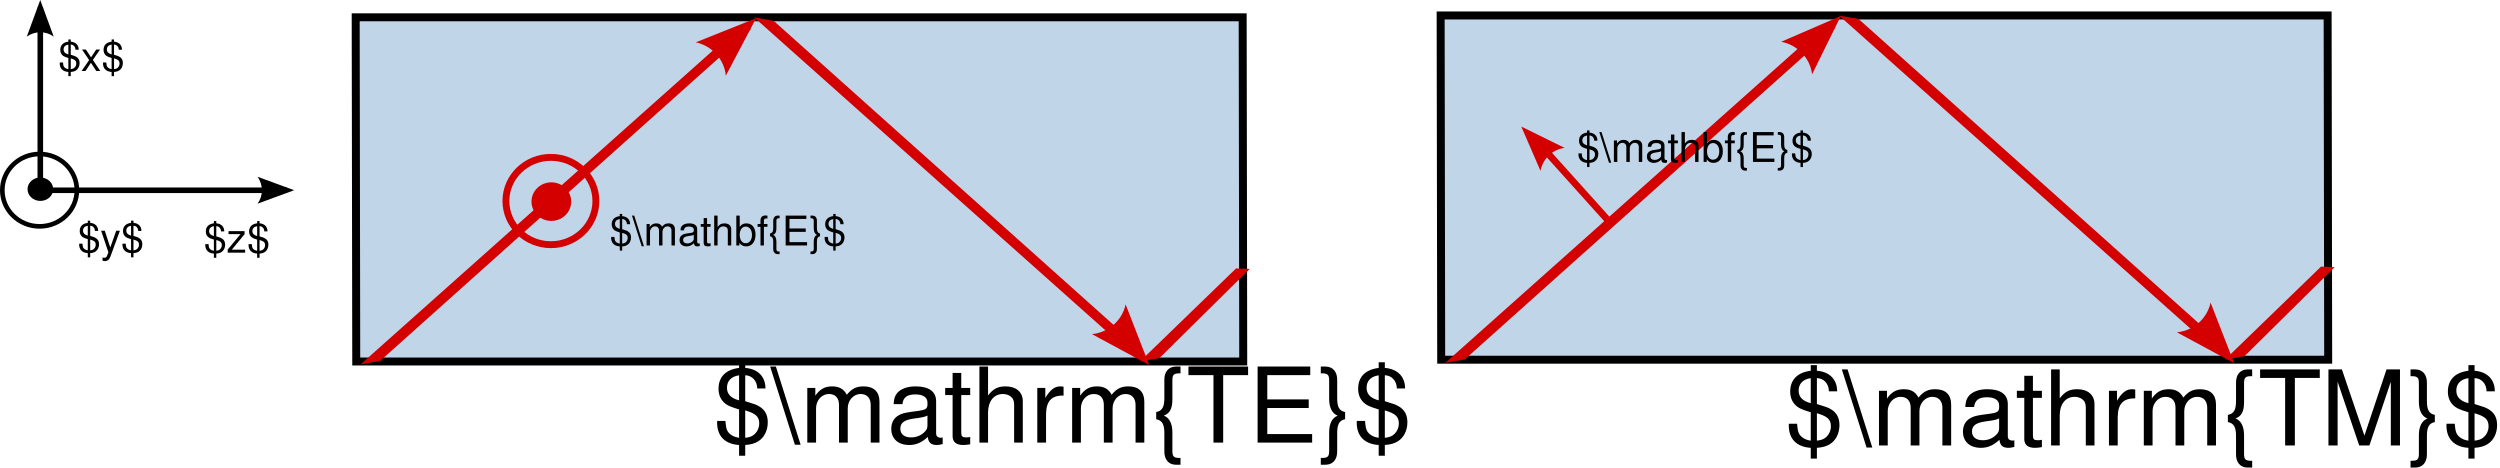
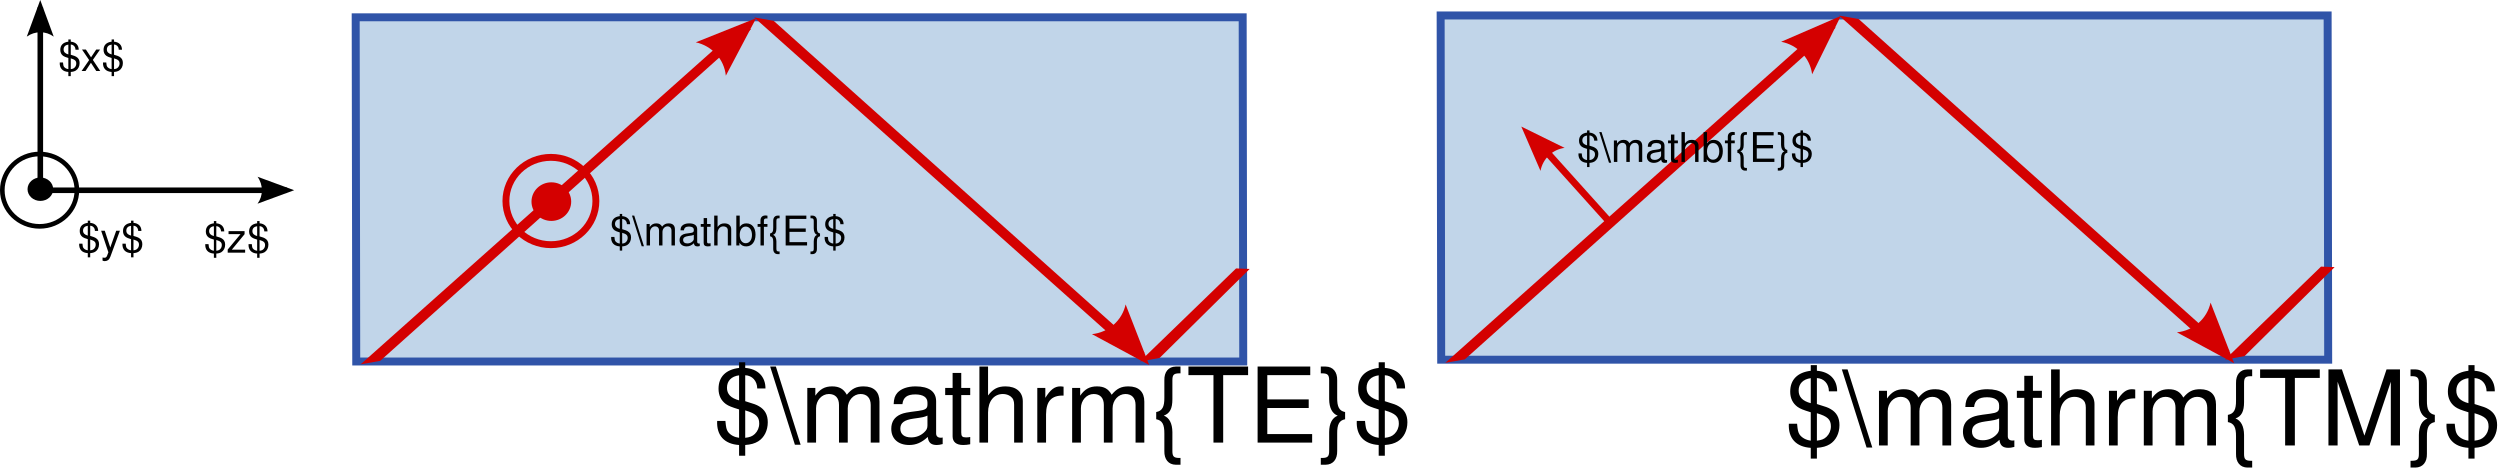
<svg xmlns="http://www.w3.org/2000/svg" xmlns:ns1="http://www.openswatchbook.org/uri/2009/osb" width="1342.185" height="251.022" id="svg2" version="1.1">
  <defs id="defs4">
    <linearGradient id="linearGradient3885">
      <stop id="stop3887" offset="0" style="stop-color:#828282;stop-opacity:1;" />
      <stop style="stop-color:#a3a3a3;stop-opacity:1;" offset="0.25" id="stop3893" />
      <stop style="stop-color:#c1c1c1;stop-opacity:1;" offset="0.5" id="stop3891" />
      <stop id="stop3889" offset="1" style="stop-color:#e0e0e0;stop-opacity:1;" />
    </linearGradient>
    <linearGradient id="linearGradient3875">
      <stop style="stop-color:#9c9c9c;stop-opacity:1;" offset="0" id="stop3877" />
      <stop style="stop-color:#e0e0e0;stop-opacity:1;" offset="1" id="stop3879" />
    </linearGradient>
    <linearGradient id="linearGradient7780" ns1:paint="solid">
      <stop style="stop-color:#afafaf;stop-opacity:1;" offset="0" id="stop7782" />
    </linearGradient>
    <marker orient="auto" refY="0" refX="0" id="Arrow1Mend" style="overflow:visible">
      <path id="path3883" d="M 0,0 5,-5 -12.5,0 5,5 0,0 Z" style="fill-rule:evenodd;stroke:#000000;stroke-width:1pt" transform="matrix(-0.4,0,0,-0.4,-4,0)" />
    </marker>
    <marker orient="auto" refY="0" refX="0" id="Arrow1Mstart" style="overflow:visible">
      <path id="path3880" d="M 0,0 5,-5 -12.5,0 5,5 0,0 Z" style="fill-rule:evenodd;stroke:#000000;stroke-width:1pt" transform="matrix(0.4,0,0,0.4,4,0)" />
    </marker>
    <marker orient="auto" refY="0" refX="0" id="Arrow1Sstart" style="overflow:visible">
      <path id="path3886" d="M 0,0 5,-5 -12.5,0 5,5 0,0 Z" style="fill-rule:evenodd;stroke:#000000;stroke-width:1pt" transform="matrix(0.2,0,0,0.2,1.2,0)" />
    </marker>
    <marker orient="auto" refY="0" refX="0" id="Arrow2Mend" style="overflow:visible">
      <path id="path3999" style="fill-rule:evenodd;stroke-width:0.625;stroke-linejoin:round" d="M 8.719,4.034 -2.207,0.016 8.719,-4.002 c -1.745,2.372 -1.735,5.617 -6e-7,8.035 z" transform="scale(-0.6,-0.6)" />
    </marker>
    <marker orient="auto" refY="0" refX="0" id="Arrow1Mstart-3" style="overflow:visible">
      <path id="path3880-6" d="M 0,0 5,-5 -12.5,0 5,5 0,0 Z" style="fill-rule:evenodd;stroke:#000000;stroke-width:1pt" transform="matrix(0.4,0,0,0.4,4,0)" />
    </marker>
    <marker orient="auto" refY="0" refX="0" id="Arrow1Mend-7" style="overflow:visible">
      <path id="path3883-5" d="M 0,0 5,-5 -12.5,0 5,5 0,0 Z" style="fill-rule:evenodd;stroke:#000000;stroke-width:1pt" transform="matrix(-0.4,0,0,-0.4,-4,0)" />
    </marker>
    <marker orient="auto" refY="0" refX="0" id="Arrow2Mend-3" style="overflow:visible">
      <path id="path3999-6" style="fill-rule:evenodd;stroke-width:0.625;stroke-linejoin:round" d="M 8.719,4.034 -2.207,0.016 8.719,-4.002 c -1.745,2.372 -1.735,5.617 -6e-7,8.035 z" transform="scale(-0.6,-0.6)" />
    </marker>
    <marker orient="auto" refY="0" refX="0" id="Arrow2Mend-35" style="overflow:visible">
      <path id="path3999-62" style="fill-rule:evenodd;stroke-width:0.625;stroke-linejoin:round" d="M 8.719,4.034 -2.207,0.016 8.719,-4.002 c -1.745,2.372 -1.735,5.617 -6e-7,8.035 z" transform="scale(-0.6,-0.6)" />
    </marker>
    <marker orient="auto" refY="0" refX="0" id="Arrow2Mend-2" style="overflow:visible">
      <path id="path3999-7" style="fill-rule:evenodd;stroke-width:0.625;stroke-linejoin:round" d="M 8.719,4.034 -2.207,0.016 8.719,-4.002 c -1.745,2.372 -1.735,5.617 -6e-7,8.035 z" transform="scale(-0.6,-0.6)" />
    </marker>
    <marker orient="auto" refY="0" refX="0" id="Arrow1Mend-7-9" style="overflow:visible">
      <path id="path3883-5-1" d="M 0,0 5,-5 -12.5,0 5,5 0,0 Z" style="fill-rule:evenodd;stroke:#000000;stroke-width:1pt" transform="matrix(-0.4,0,0,-0.4,-4,0)" />
    </marker>
    <marker orient="auto" refY="0" refX="0" id="Arrow2Mend-36" style="overflow:visible">
      <path id="path3999-75" style="fill-rule:evenodd;stroke-width:0.625;stroke-linejoin:round" d="M 8.719,4.034 -2.207,0.016 8.719,-4.002 c -1.745,2.372 -1.735,5.617 -6e-7,8.035 z" transform="scale(-0.6,-0.6)" />
    </marker>
  </defs>
  <g id="layer1" transform="translate(439.3544,-493.5774)">
-     <rect style="fill:#c1d5e9;fill-opacity:1;stroke:#000000;stroke-width:4.277;stroke-miterlimit:4;stroke-dasharray:none;stroke-opacity:1" id="rect3099-2-3" width="184.798" height="476.201" x="502.86" y="-227" transform="matrix(0.00160477,0.9999987,-1,0,0,0)" />
+     <rect style="fill:#c1d5e9;fill-opacity:1;stroke:#3054a8;stroke-width:4.277;stroke-miterlimit:4;stroke-dasharray:none;stroke-opacity:1" id="rect3099-2-3" width="184.798" height="476.201" x="502.86" y="-227" transform="matrix(0.00160477,0.9999987,-1,0,0,0)" />
    <path id="path4418-8-5-9-1" style="fill:#d40000;fill-rule:evenodd;stroke-width:0.625;stroke-linejoin:round" d="m -65.805,516.295 32.422,-12.98 -16.289,30.892 c -0.871,-8.792 -7.41,-16.006 -16.133,-17.912 z" />
    <path id="path3964-8-3-1-2" d="m -43.405,508.902 -202.335,180.272 10.504,-1.864 199.137,-178.136 z" style="color:#000000;font-style:normal;font-variant:normal;font-weight:normal;font-stretch:normal;font-size:medium;line-height:normal;font-family:Sans;-inkscape-font-specification:Sans;text-indent:0;text-align:start;text-decoration:none;text-decoration-line:none;letter-spacing:normal;word-spacing:normal;text-transform:none;direction:ltr;block-progression:tb;writing-mode:lr-tb;baseline-shift:baseline;text-anchor:start;display:inline;overflow:visible;visibility:visible;fill:#d40000;fill-opacity:1;fill-rule:nonzero;stroke:none;stroke-width:5;marker:none;enable-background:accumulate" />
    <g id="g7794-7-2-2-3" style="fill:#d40000" transform="matrix(0.9174781,0.3977862,0.3977862,-0.9174781,-611.1213,1012.558)">
      <g id="g3096-9-5">
        <path id="path4418-8-5-9-1-6" style="fill:#d40000;fill-rule:evenodd;stroke-width:0.625;stroke-linejoin:round" d="m 560.377,613.092 34.795,-2.998 -24.563,24.826 c 1.721,-8.666 -2.439,-17.469 -10.232,-21.827 z" />
        <path id="path3964-8-3-1-2-2" d="M 583.654,612.063 326.307,696.973 336.686,699.441 590.25,615.219 Z" style="color:#000000;font-style:normal;font-variant:normal;font-weight:normal;font-stretch:normal;font-size:medium;line-height:normal;font-family:Sans;-inkscape-font-specification:Sans;text-indent:0;text-align:start;text-decoration:none;text-decoration-line:none;letter-spacing:normal;word-spacing:normal;text-transform:none;direction:ltr;block-progression:tb;writing-mode:lr-tb;baseline-shift:baseline;text-anchor:start;display:inline;overflow:visible;visibility:visible;fill:#d40000;fill-opacity:1;fill-rule:nonzero;stroke:none;stroke-width:5;marker:none;enable-background:accumulate" />
      </g>
    </g>
    <g id="g7794-7-2-2-2" style="fill:#d40000" transform="matrix(0.9174781,-0.3977862,0.3977862,0.9174781,-403.9315,177.9585)">
      <g id="g3096-9-7">
        <path id="path3964-8-3-1-2-9" d="m 393.475,671.677 -67.168,25.296 10.379,2.468 63.385,-24.608 z" style="color:#000000;font-style:normal;font-variant:normal;font-weight:normal;font-stretch:normal;font-size:medium;line-height:normal;font-family:Sans;-inkscape-font-specification:Sans;text-indent:0;text-align:start;text-decoration:none;text-decoration-line:none;letter-spacing:normal;word-spacing:normal;text-transform:none;direction:ltr;block-progression:tb;writing-mode:lr-tb;baseline-shift:baseline;text-anchor:start;display:inline;overflow:visible;visibility:visible;fill:#d40000;fill-opacity:1;fill-rule:nonzero;stroke:none;stroke-width:5;marker:none;enable-background:accumulate" />
      </g>
    </g>
-     <rect style="fill:#c1d5e9;fill-opacity:1;stroke:#000000;stroke-width:4.277;stroke-miterlimit:4;stroke-dasharray:none;stroke-opacity:1" id="rect3099-2-3-2" width="184.798" height="476.201" x="501.887" y="-809.485" transform="matrix(0.00160477,0.9999987,-1,0,0,0)" />
+     <rect style="fill:#c1d5e9;fill-opacity:1;stroke:#3054a8;stroke-width:4.277;stroke-miterlimit:4;stroke-dasharray:none;stroke-opacity:1" id="rect3099-2-3-2" width="184.798" height="476.201" x="501.887" y="-809.485" transform="matrix(0.00160477,0.9999987,-1,0,0,0)" />
    <path id="path4418-8-5-9-1-2" style="fill:#d40000;fill-rule:evenodd;stroke-width:0.625;stroke-linejoin:round" d="m 516.896,516.007 32.046,-13.883 -15.417,31.336 c -1.117,-8.764 -7.855,-15.793 -16.628,-17.453 z" />
    <path id="path3964-8-3-1-2-0" d="m 538.907,508.101 -202.335,180.272 10.504,-1.864 199.137,-178.136 z" style="color:#000000;font-style:normal;font-variant:normal;font-weight:normal;font-stretch:normal;font-size:medium;line-height:normal;font-family:Sans;-inkscape-font-specification:Sans;text-indent:0;text-align:start;text-decoration:none;text-decoration-line:none;letter-spacing:normal;word-spacing:normal;text-transform:none;direction:ltr;block-progression:tb;writing-mode:lr-tb;baseline-shift:baseline;text-anchor:start;display:inline;overflow:visible;visibility:visible;fill:#d40000;fill-opacity:1;fill-rule:nonzero;stroke:none;stroke-width:5;marker:none;enable-background:accumulate" />
    <path id="path4418-8-5-9-1-6-9" style="fill:#d40000;fill-rule:evenodd;stroke-width:0.625;stroke-linejoin:round" d="m 729.376,671.997 30.731,16.592 -12.661,-32.548 c -1.868,8.635 -9.186,15.057 -18.07,15.956 z" />
    <path id="path3964-8-3-1-2-2-2" d="m 750.323,682.2 -202.335,-180.272 10.504,1.864 199.137,178.136 z" style="color:#000000;font-style:normal;font-variant:normal;font-weight:normal;font-stretch:normal;font-size:medium;line-height:normal;font-family:Sans;-inkscape-font-specification:Sans;text-indent:0;text-align:start;text-decoration:none;text-decoration-line:none;letter-spacing:normal;word-spacing:normal;text-transform:none;direction:ltr;block-progression:tb;writing-mode:lr-tb;baseline-shift:baseline;text-anchor:start;display:inline;overflow:visible;visibility:visible;fill:#d40000;fill-opacity:1;fill-rule:nonzero;stroke:none;stroke-width:5;marker:none;enable-background:accumulate" />
    <path id="path3964-8-3-1-2-9-3" d="m 806.741,636.716 -51.563,49.927 10.504,-1.864 48.366,-47.791 z" style="color:#000000;font-style:normal;font-variant:normal;font-weight:normal;font-stretch:normal;font-size:medium;line-height:normal;font-family:Sans;-inkscape-font-specification:Sans;text-indent:0;text-align:start;text-decoration:none;text-decoration-line:none;letter-spacing:normal;word-spacing:normal;text-transform:none;direction:ltr;block-progression:tb;writing-mode:lr-tb;baseline-shift:baseline;text-anchor:start;display:inline;overflow:visible;visibility:visible;fill:#d40000;fill-opacity:1;fill-rule:nonzero;stroke:none;stroke-width:5;marker:none;enable-background:accumulate" />
    <ellipse style="fill:none;stroke:#d40000;stroke-width:5.067;stroke-miterlimit:4;stroke-dasharray:none;stroke-opacity:1" id="path4601" transform="matrix(0.7302025,0,0,0.7302025,-236.9915,580.6543)" cx="127.913" cy="28.547" rx="33.073" ry="32.1" />
    <ellipse style="fill:#d40000;fill-opacity:1;stroke:#d40000;stroke-width:3.7;stroke-miterlimit:4;stroke-dasharray:none;stroke-opacity:1" id="path4601-6" transform="matrix(0.305195,0,0,0.305195,-182.3927,593.1115)" cx="127.913" cy="28.547" rx="33.073" ry="32.1" />
    <path style="fill:none;stroke:#d40000;stroke-width:3.7;stroke-linecap:butt;stroke-linejoin:miter;stroke-miterlimit:4;stroke-dasharray:none;stroke-opacity:1;marker-start:none" d="M 425.878,613.983 386.969,570.697" id="path4625" />
    <path id="path4418-8-5-9-1-2-1" style="fill:#d40000;fill-rule:evenodd;stroke-width:0.625;stroke-linejoin:round" d="m 387.695,585.318 -10.307,-23.792 23.265,11.446 c -6.507,0.83 -11.725,5.832 -12.958,12.345 z" />
    <path style="fill:none;fill-rule:evenodd;stroke:#000000;stroke-width:3;stroke-linecap:butt;stroke-linejoin:miter;stroke-miterlimit:4;stroke-dasharray:none;stroke-opacity:1;marker-end:url(#Arrow2Mend)" d="m -419.086,595.73 133.687,0" id="path3406" />
    <path style="fill:none;fill-rule:evenodd;stroke:#000000;stroke-width:3;stroke-linecap:butt;stroke-linejoin:miter;stroke-miterlimit:4;stroke-dasharray:none;stroke-opacity:1;marker-end:url(#Arrow2Mend-36)" d="m -417.716,595.471 0,-97.921" id="path3406-3" />
    <ellipse ry="19.427" rx="20.016" cy="595.681" cx="-418.096" style="fill:none;stroke:#000000;stroke-width:2.486;stroke-miterlimit:4;stroke-dasharray:none;stroke-opacity:1" id="path4601-5" />
    <ellipse ry="6.295" rx="6.884" cy="595.153" cx="-417.688" style="fill:#000000;fill-opacity:1;stroke:none;stroke-width:0.83;stroke-miterlimit:4;stroke-dasharray:none;stroke-opacity:1" id="path4601-5-0" />
    <text xml:space="preserve" style="font-style:normal;font-variant:normal;font-weight:normal;font-stretch:normal;font-size:22px;line-height:125%;font-family:'Nimbus Sans L';-inkscape-font-specification:Sans;letter-spacing:0px;word-spacing:0px;fill:#000000;fill-opacity:1;stroke:none" x="-112.117" y="625.358" id="text4621">
      <tspan id="tspan4623" x="-112.117" y="625.358">$\mathbf{E}$</tspan>
    </text>
    <text xml:space="preserve" style="font-style:normal;font-variant:normal;font-weight:normal;font-stretch:normal;font-size:22px;line-height:125%;font-family:'Nimbus Sans L';-inkscape-font-specification:Sans;letter-spacing:0px;word-spacing:0px;fill:#000000;fill-opacity:1;stroke:none" x="407.205" y="580.519" id="text4621-2">
      <tspan id="tspan4623-9" x="407.205" y="580.519">$\mathbf{E}$</tspan>
    </text>
    <text xml:space="preserve" style="font-style:normal;font-variant:normal;font-weight:normal;font-stretch:normal;font-size:56px;line-height:125%;font-family:'Nimbus Sans L';-inkscape-font-specification:Sans;letter-spacing:0px;word-spacing:0px;fill:#000000;fill-opacity:1;stroke:none" x="-56.563" y="731.203" id="text5172">
      <tspan id="tspan5174" x="-56.563" y="731.203">$\mathrm{TE}$</tspan>
    </text>
    <text xml:space="preserve" style="font-style:normal;font-variant:normal;font-weight:normal;font-stretch:normal;font-size:56px;line-height:125%;font-family:'Nimbus Sans L';-inkscape-font-specification:Sans;letter-spacing:0px;word-spacing:0px;fill:#000000;fill-opacity:1;stroke:none" x="518.792" y="732.727" id="text5172-3">
      <tspan id="tspan5174-1" x="518.792" y="732.727">$\mathrm{TM}$</tspan>
    </text>
    <text xml:space="preserve" style="font-style:normal;font-variant:normal;font-weight:normal;font-stretch:normal;font-size:22px;line-height:125%;font-family:'Nimbus Sans L';-inkscape-font-specification:Sans;letter-spacing:0px;word-spacing:0px;fill:#000000;fill-opacity:1;stroke:none" x="-330.027" y="629.214" id="text4621-6">
      <tspan id="tspan4623-2" x="-330.027" y="629.214">$z$</tspan>
    </text>
    <text xml:space="preserve" style="font-style:normal;font-variant:normal;font-weight:normal;font-stretch:normal;font-size:22px;line-height:125%;font-family:'Nimbus Sans L';-inkscape-font-specification:Sans;letter-spacing:0px;word-spacing:0px;fill:#000000;fill-opacity:1;stroke:none" x="-408.159" y="531.701" id="text4621-6-9">
      <tspan id="tspan4623-2-1" x="-408.159" y="531.701">$x$</tspan>
    </text>
    <text xml:space="preserve" style="font-style:normal;font-variant:normal;font-weight:normal;font-stretch:normal;font-size:22px;line-height:125%;font-family:'Nimbus Sans L';-inkscape-font-specification:Sans;letter-spacing:0px;word-spacing:0px;fill:#000000;fill-opacity:1;stroke:none" x="-397.727" y="628.974" id="text4621-6-9-2">
      <tspan id="tspan4623-2-1-7" x="-397.727" y="628.974">$y$</tspan>
    </text>
  </g>
</svg>
